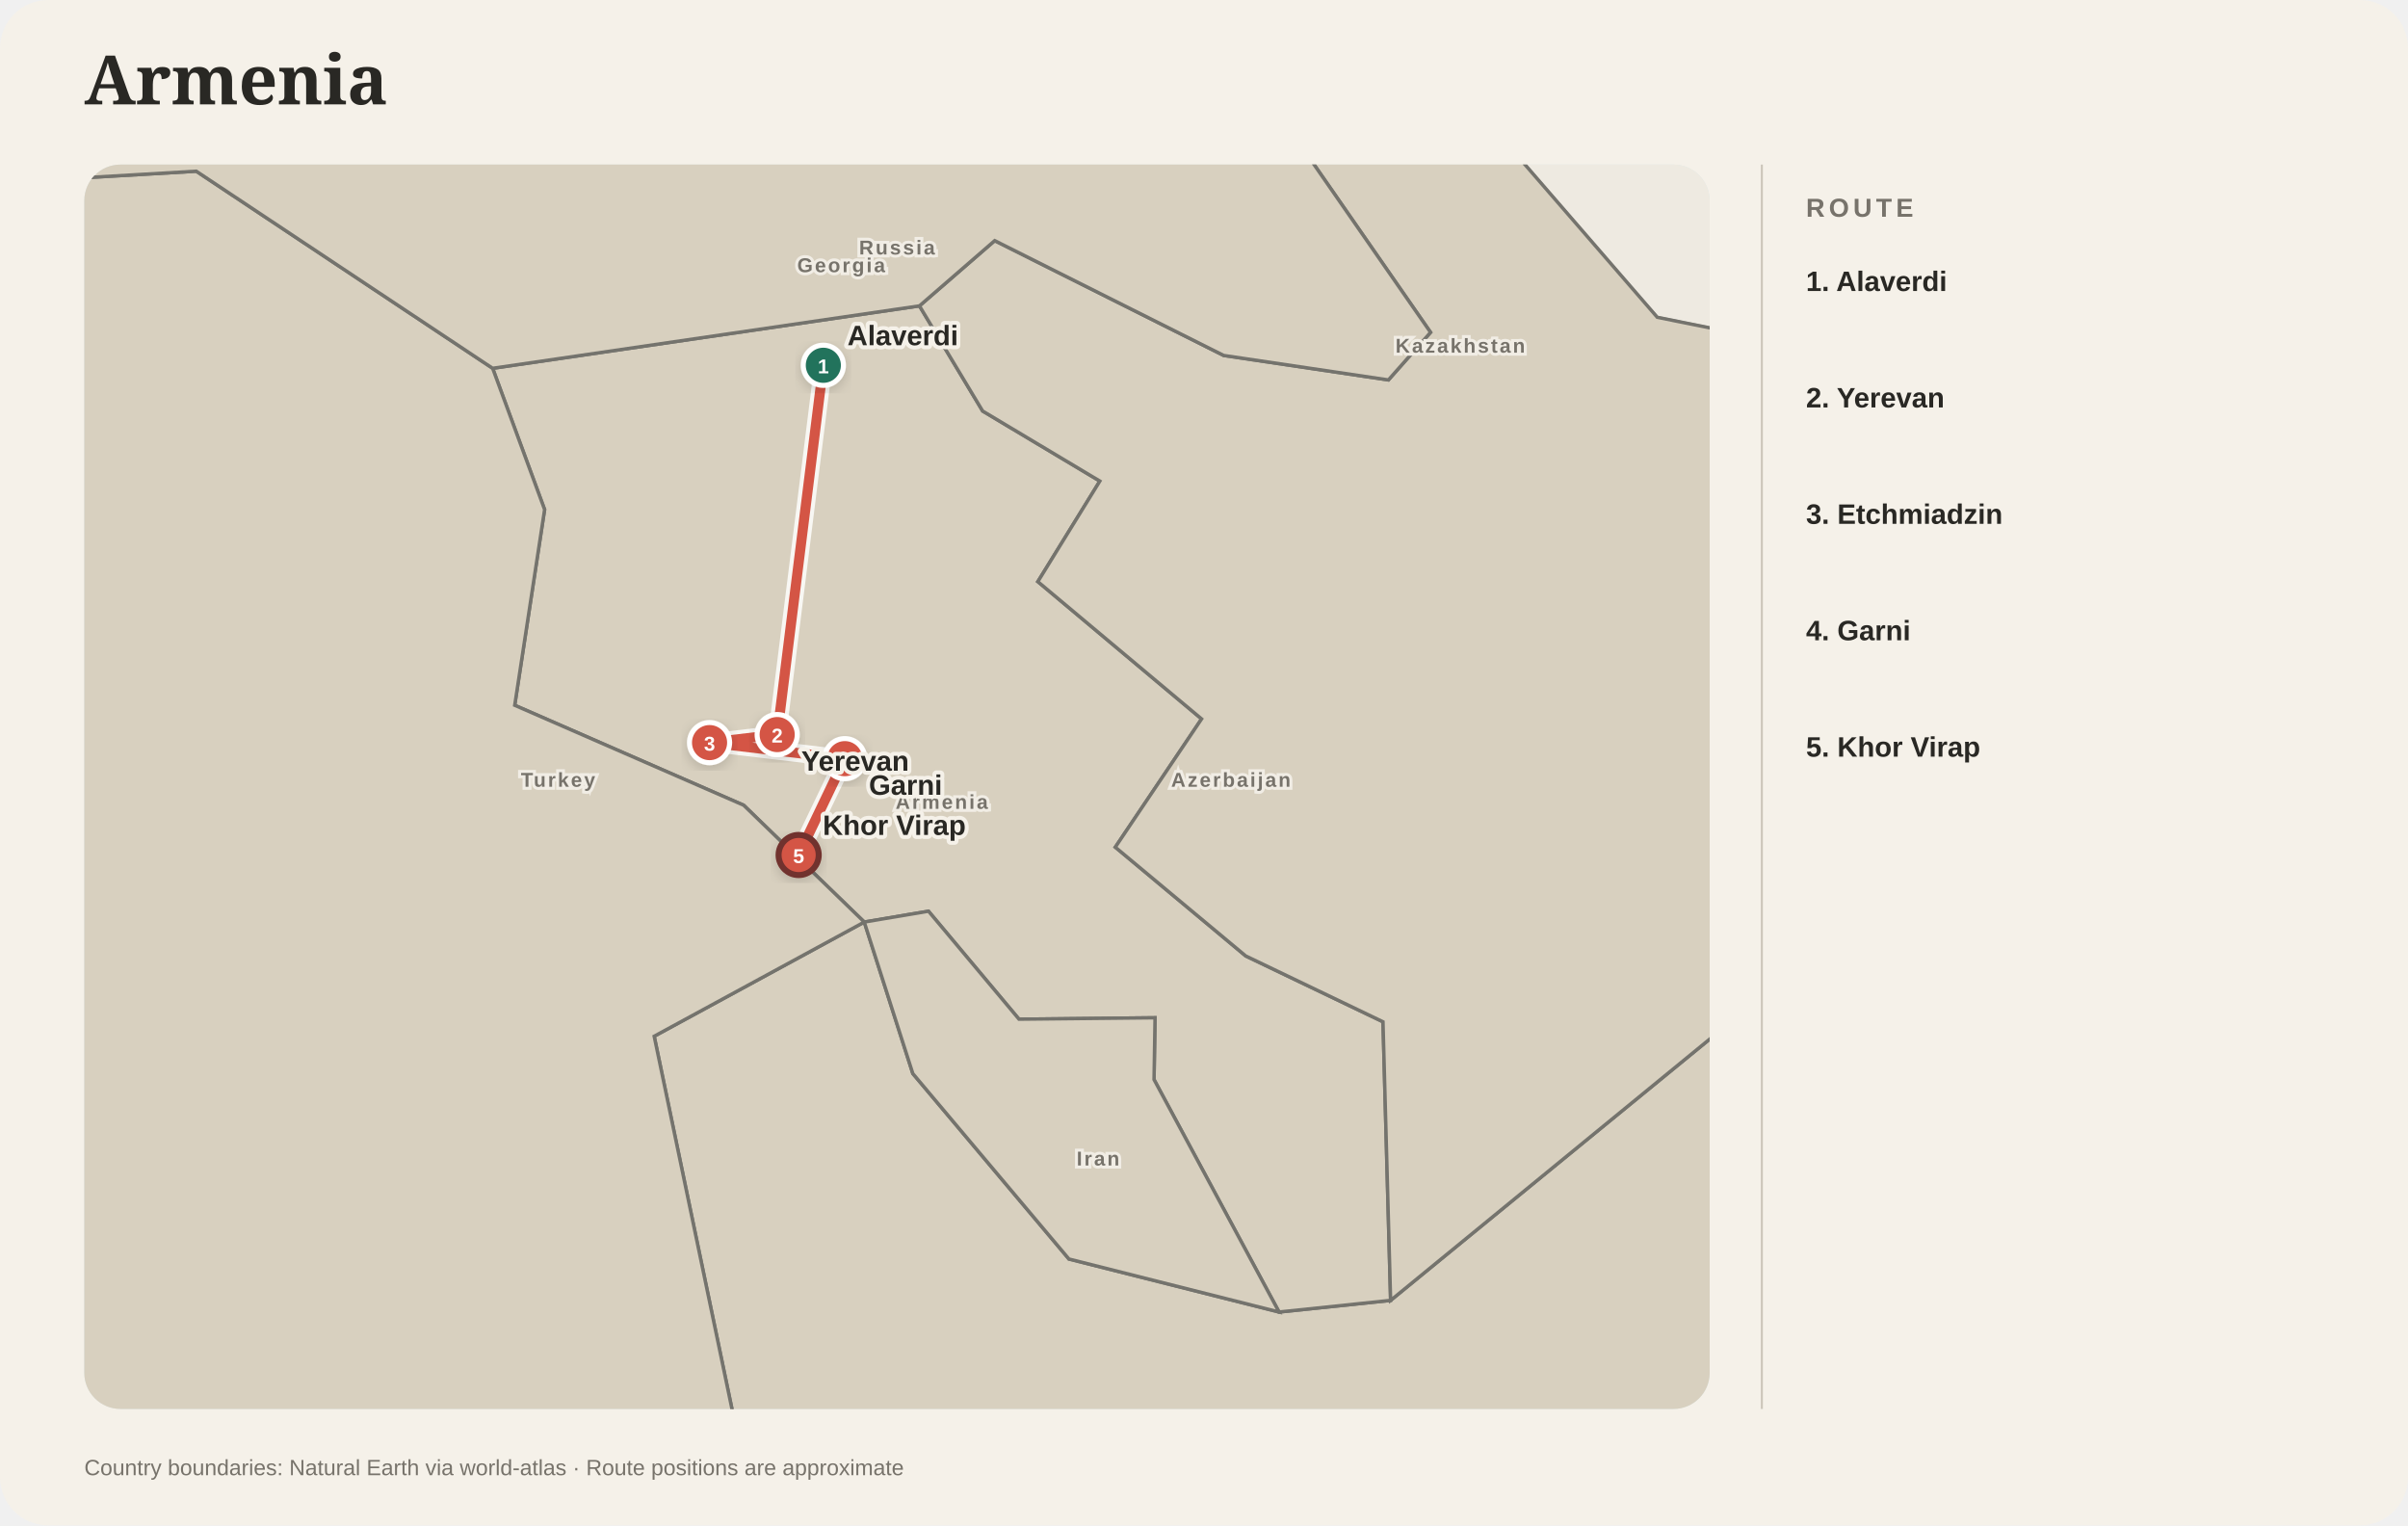
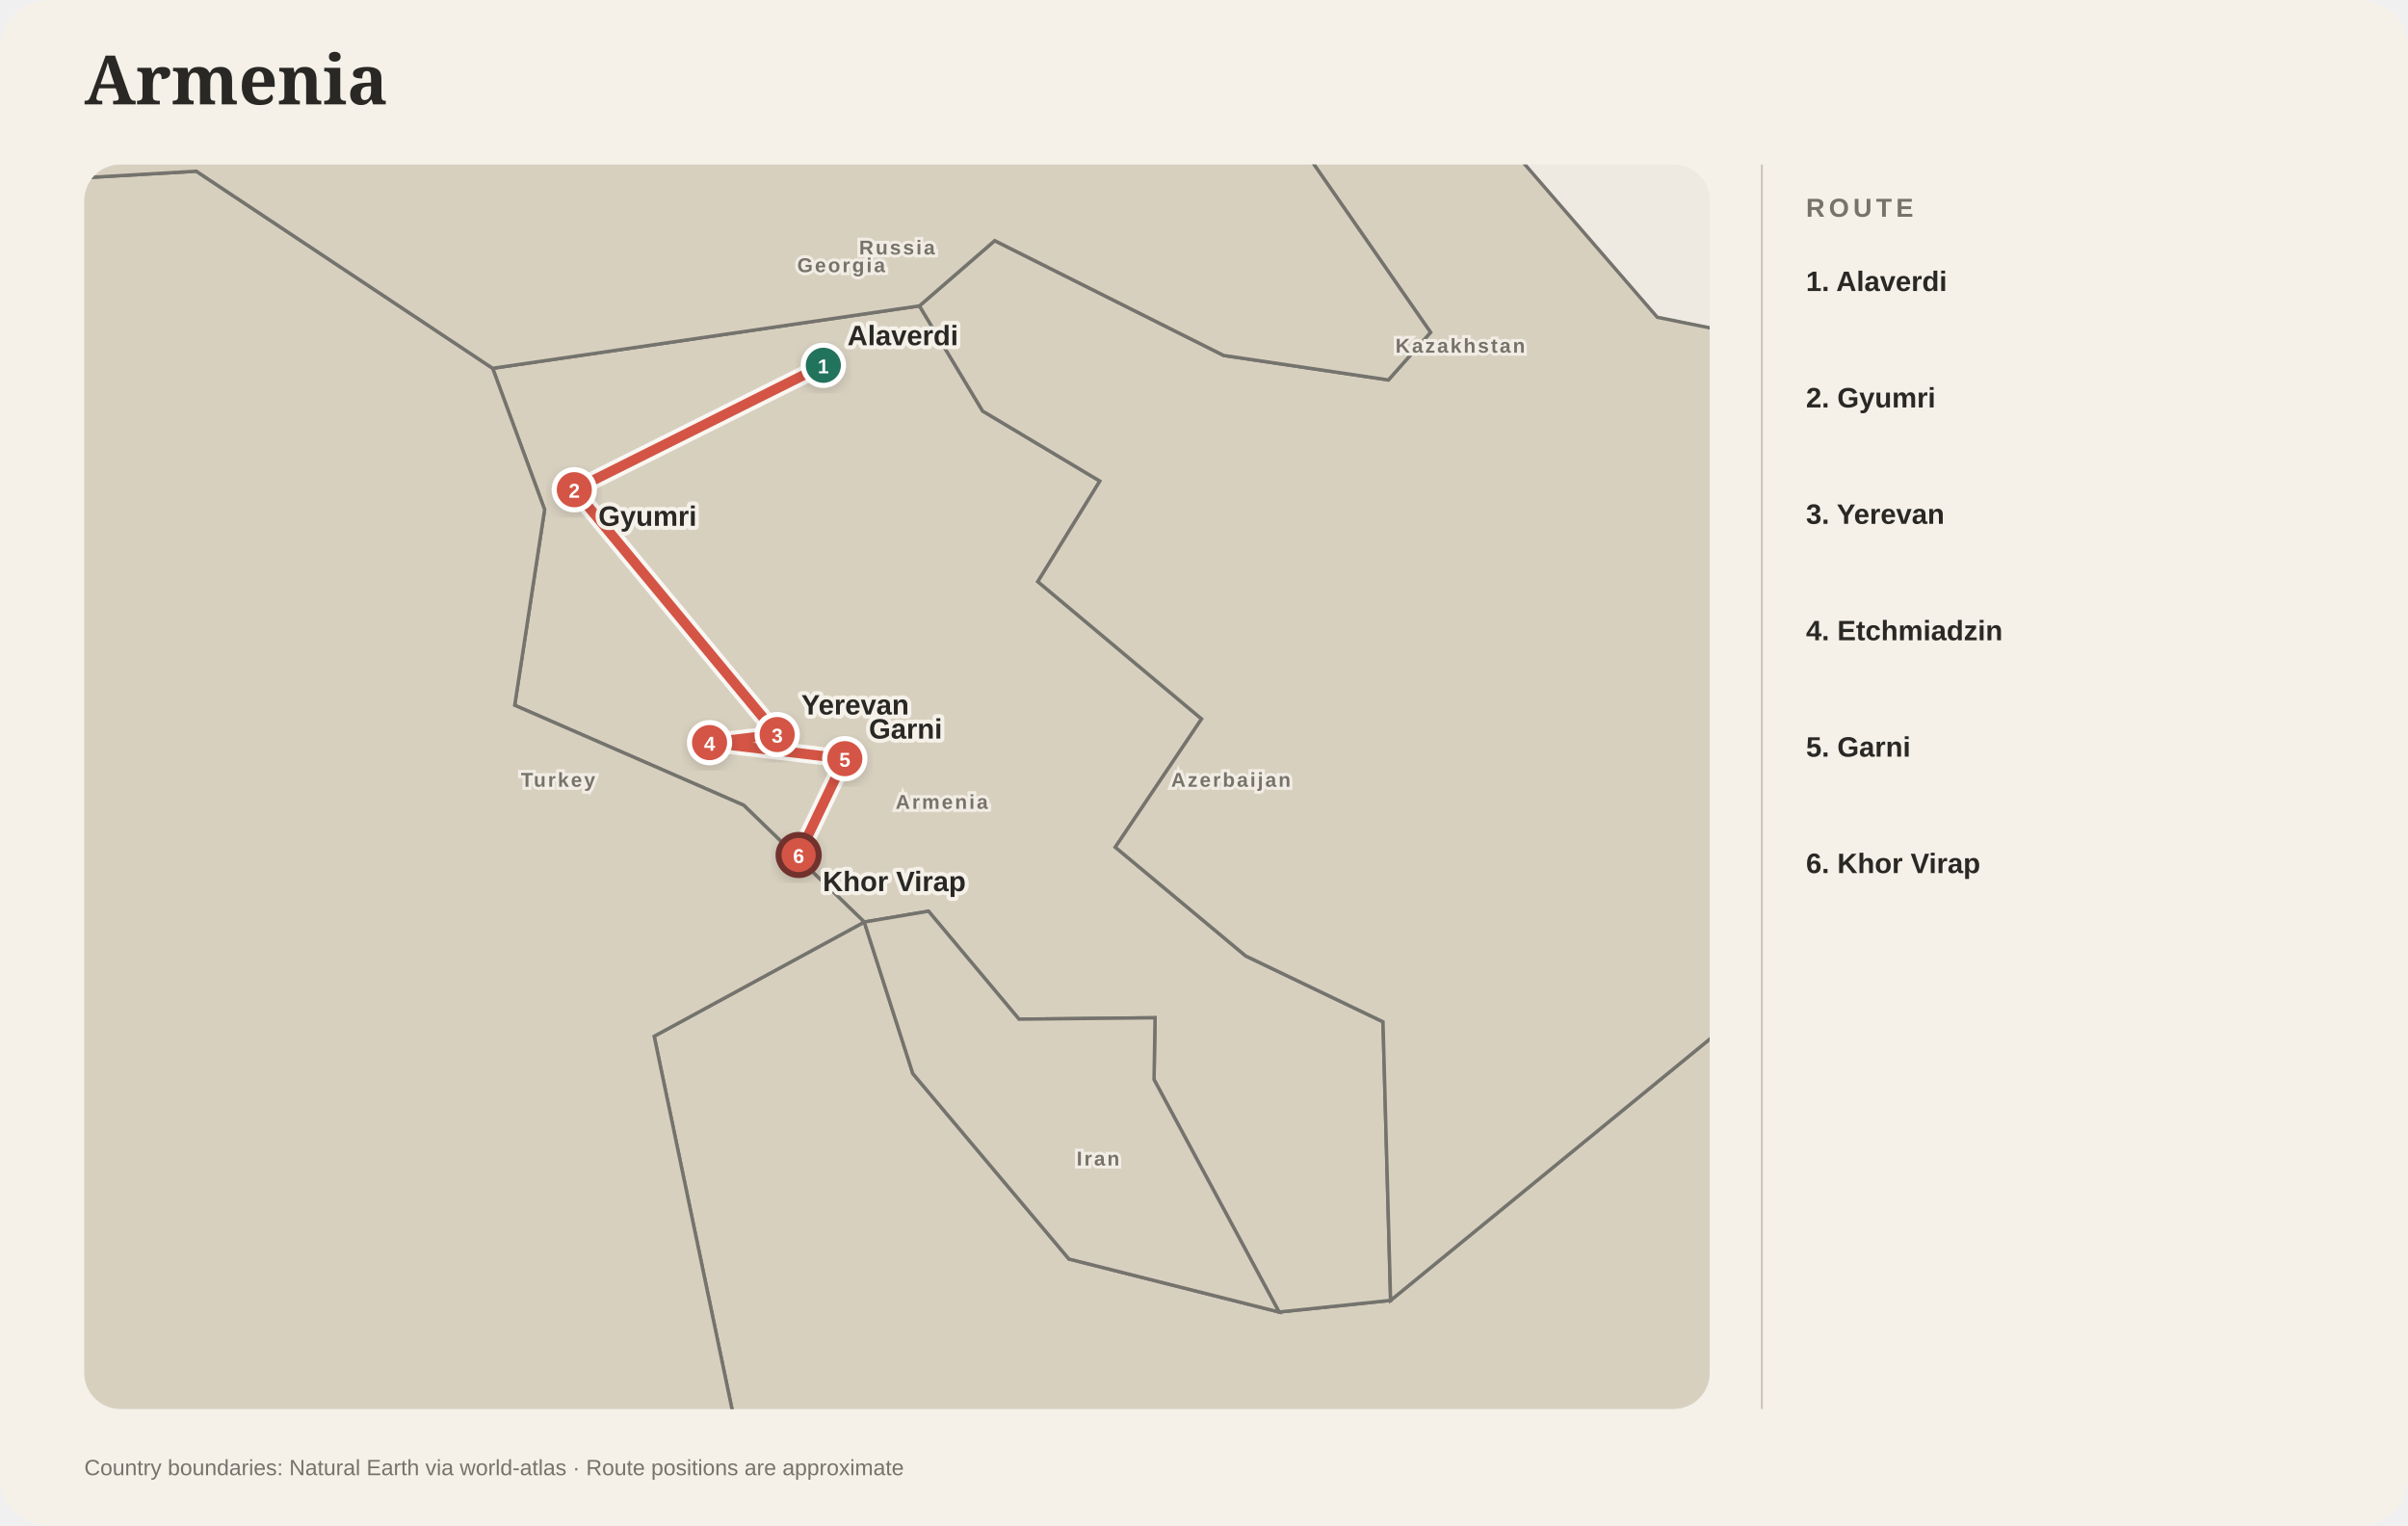
<svg xmlns="http://www.w3.org/2000/svg" viewBox="0 0 1200 760" role="img" aria-labelledby="title desc">
  <defs>
    <filter id="shadow" x="-20%" y="-20%" width="140%" height="140%">
      <feDropShadow dx="0" dy="2" stdDeviation="3" flood-opacity="0.16" />
    </filter>
    <clipPath id="map-clip">
      <rect x="42" y="82" width="810" height="620" rx="18" />
    </clipPath>
  </defs>
  <style>
    .background{fill:#f5f1e9}.map-frame{fill:#dce8ea}.country{stroke:#8b8a82;stroke-width:1.4;vector-effect:non-scaling-stroke}.context-country{fill:#eeeae1;stroke:#aaa79f}.route-country{fill:#d8d0bf;stroke:#74736d;stroke-width:1.7}.country-label{font:700 10px Arial,sans-serif;fill:#77736b;letter-spacing:1px;text-anchor:middle;paint-order:stroke;stroke:#f1ede5;stroke-width:3px}.route-halo{fill:none;stroke:#fff;stroke-width:9;stroke-linecap:round;stroke-linejoin:round;opacity:.82}.route{fill:none;stroke:#d45545;stroke-width:5;stroke-linecap:round;stroke-linejoin:round}.stop circle{fill:#d45545;stroke:#fff;stroke-width:2.5;filter:url(#shadow);transition:stroke-width .15s ease}.stop.start circle{fill:#24735c}.stop.end circle{stroke:#71312d;stroke-width:3}.stop text{font:700 10px Arial,sans-serif;fill:#fff;text-anchor:middle}.place-label{font:600 14px Arial,sans-serif;fill:#292824;paint-order:stroke;stroke:#f5f1e9;stroke-width:4;stroke-linejoin:round}.title{font:700 34px Georgia,serif;fill:#292824}.route-title{font:700 13px Arial,sans-serif;fill:#77736b;letter-spacing:2px}.summary-number{font:700 13px Arial,sans-serif;fill:#d45545}.summary-text{font:600 14px Arial,sans-serif;fill:#292824}.attribution{font:11px Arial,sans-serif;fill:#77736b}.divider{stroke:#cbc5b9;stroke-width:1}.stop-link{cursor:pointer;outline:none}.summary-text,.place-label{transition:fill .15s ease}.summary-stop:hover .summary-text,.summary-stop:focus-visible .summary-text,.summary-stop.is-linked-hover .summary-text,.place-label:hover,.place-label:focus-visible,.place-label.is-linked-hover{fill:#a83d35;text-decoration:underline}.stop:hover circle,.stop:focus-visible circle,.stop.is-linked-hover circle{stroke:#292824;stroke-width:4}.lightbox-map .divider,.lightbox-map .route-title,.lightbox-map .summary-stop{display:none}
  </style>
  <rect class="background" width="1200" height="760" rx="24" />
  <text class="title" x="42" y="52">Armenia</text>
  <rect class="map-frame" x="42" y="82" width="810" height="620" rx="18" />
  <g clip-path="url(#map-clip)">
    <path class="country context-country" d="M6947.5,-1441.0 L6830.7,-1308.0 L6703.9,-1289.0 L6696.8,-1088.6 L6611.3,-998.2 L6307.6,-1063.9 L6197.4,-705.8 L6118.6,-661.4 L5815.5,-581.5 L5953.2,-234.2 L5848.5,-182.1 L5860.7,-68.0 L5766.4,-97.5 L5689.2,-169.2 L5462.2,-190.2 L5208.1,-195.6 L5153.0,-173.6 L4934.7,-257.6 L4847.6,-216.3 L4823.9,-98.1 L4572.1,-167.2 L4471.2,-138.8 L4437.0,-51.1 L4349.4,-14.2 L4147.1,125.3 L4080.4,268.1 L4023.1,269.5 L3981.2,174.7 L3786.7,168.3 L3755.2,4.4 L3680.8,3.1 L3692.4,-197.7 L3508.9,-343.6 L3246.5,-328.0 L3066.9,-298.9 L2920.8,-479.3 L2795.7,-554.8 L2558.1,-698.0 L2529.5,-715.3 L2135.4,-597.1 L2141.5,140.2 L2063.2,150.0 L1955.7,-6.7 L1852.1,-62.9 L1678.5,-21.3 L1610.7,45.4 L1602.4,-3.4 L1639.9,-86.6 L1610.7,-156.4 L1433.2,-224.7 L1364.3,-404.2 L1279.5,-454.9 L1274.5,-519.9 L1423.3,-501.0 L1429.4,-647.2 L1559.4,-679.7 L1693.4,-649.9 L1720.9,-844.9 L1693.4,-968.5 L1540.2,-959.0 L1410.1,-1007.7 L1233.2,-919.7 L1090.4,-877.7 L1012.2,-910.2 L1028.1,-1013.1 L930.6,-1146.9 L816.5,-1141.1 L687.0,-1276.8 L775.2,-1428.5 L730.5,-1469.1 L852.9,-1688.8 L1009.9,-1573.0 L1029.2,-1718.9 L1345.1,-1936.6 L1584.3,-1941.7 L1921.6,-1803.2 L2102.9,-1722.3 L2265.5,-1806.6 L2508.0,-1810.7 L2704.2,-1707.1 L2748.3,-1766.3 L2963.8,-1757.9 L3001.8,-1852.7 L2753.8,-1990.1 L2901.0,-2087.6 L2872.3,-2142.1 L3018.9,-2193.9 L2908.7,-2331.0 L2978.7,-2399.3 L3551.3,-2468.7 L3626.3,-2518.2 L4009.3,-2592.0 L4147.1,-2674.9 L4422.1,-2631.9 L4470.6,-2424.7 L4630.5,-2473.5 L4826.7,-2405.1 L4814.0,-2296.1 L4961.2,-2307.3 L5344.8,-2496.2 L5288.6,-2433.5 L5484.2,-2278.8 L5825.9,-1771.1 L5907.5,-1875.7 L6118.6,-1760.6 L6338.5,-1811.7 L6423.4,-1775.8 L6496.7,-1660.4 L6603.6,-1621.4 L6669.2,-1536.5 L6866.5,-1563.2 L6947.5,-1441.0 Z" />
    <path class="country context-country" d="M7930.2,-7803.0 L8260.9,-7848.0 L8558.5,-7747.5 L8911.3,-7553.9 L8873.3,-7374.1 L8539.3,-7349.4 L8113.2,-7407.0 L7858.6,-7483.5 L7741.2,-7626.6 L7532.3,-7666.3 L7930.2,-7803.0 Z M9316.9,-7454.3 L9704.9,-7340.6 L9659.8,-7259.4 L8796.6,-7182.2 L9076.1,-7444.9 L9202.3,-7467.2 L9316.9,-7454.3 Z M14827.4,-6825.4 L15231.9,-6816.6 L15785.3,-6710.6 L15664.6,-6562.0 L15100.7,-6567.4 L14846.7,-6520.4 L14543.5,-6650.4 L14625.6,-6787.8 L14827.4,-6825.4 Z M16265.3,-6667.3 L16649.5,-6614.8 L16472.6,-6535.6 L16227.8,-6553.6 L15943.5,-6632.4 L15979.8,-6697.4 L16265.3,-6667.3 Z M14985.5,-6271.9 L15130.5,-6351.1 L15322.3,-6369.4 L15539.5,-6292.9 L15558.2,-6240.4 L15326.2,-6239.1 L15012.6,-6261.4 L14985.5,-6271.9 Z M439.0,-7716.0 L737.7,-7752.2 L970.3,-7754.9 L1001.7,-7700.8 L1089.3,-7748.8 L1233.7,-7781.7 L1460.8,-7738.0 L1401.8,-7707.5 L1196.2,-7681.1 L1058.5,-7665.9 L1037.0,-7633.1 L858.4,-7599.9 L692.5,-7647.3 L779.6,-7709.9 L439.0,-7716.0 Z M-2946.8,-2463.7 L-3228.4,-2460.6 L-3416.9,-2483.3 L-3382.2,-2571.3 L-3171.1,-2636.0 L-3010.7,-2601.1 L-2942.9,-2569.3 L-2959.5,-2514.4 L-2946.8,-2463.7 Z M1765.0,-6348.1 L2131.5,-6523.4 L2090.2,-6614.2 L2432.5,-6719.8 L2937.9,-6848.4 L3447.7,-6885.6 L3709.5,-6960.1 L4007.7,-6985.8 L4114.0,-6907.0 L4011.0,-6844.7 L3468.6,-6745.5 L3001.3,-6650.0 L2525.6,-6459.8 L2297.4,-6264.5 L2057.7,-6072.2 L2088.6,-5906.0 L2381.2,-5742.2 L2290.8,-5724.5 L1790.9,-5750.6 L1750.1,-5839.3 L1472.9,-5892.8 L1450.9,-6001.1 L1607.4,-6043.8 L1601.9,-6153.1 L1905.6,-6323.4 L1765.0,-6348.1 Z M15452.9,-2338.8 L15505.8,-2146.1 L15502.0,-1949.5 L15564.8,-1747.4 L15719.1,-1393.3 L15492.6,-1459.3 L15398.4,-1170.2 L15547.7,-965.4 L15543.3,-825.6 L15427.0,-946.1 L15326.7,-791.4 L15298.6,-959.3 L15315.7,-1154.0 L15298.1,-1369.9 L15333.3,-1520.9 L15340.5,-1788.3 L15250.7,-1985.0 L15263.9,-2258.5 L15405.5,-2350.3 L15344.9,-2443.0 L15412.7,-2471.1 L15452.9,-2338.8 Z M13595.0,-42.0 L13573.5,-77.2 L13572.4,-178.7 L13650.7,-184.1 L13672.7,-420.4 L13632.5,-591.7 L13763.6,-662.1 L13949.9,-626.9 L14052.4,-821.5 L14105.4,-1040.6 L14164.3,-1113.7 L14244.8,-1293.8 L13991.8,-1234.5 L13859.5,-1155.7 L13626.4,-1156.0 L13564.7,-1343.9 L13383.3,-1486.0 L13117.1,-1550.0 L13060.4,-1746.0 L13006.9,-1868.9 L12949.6,-1954.9 L12854.8,-2156.6 L12720.3,-2230.1 L12491.6,-2289.7 L12288.2,-2284.3 L12098.1,-2248.4 L11971.8,-2148.8 L12055.6,-2101.1 L12057.8,-1990.8 L11972.4,-1926.8 L11834.1,-1714.5 L11835.7,-1626.5 L11619.7,-1500.3 L11436.1,-1575.7 L11253.7,-1559.2 L11173.2,-1626.2 L11081.7,-1647.5 L10857.4,-1506.7 L10655.7,-1473.5 L10515.1,-1424.1 L10322.2,-1456.6 L10180.0,-1454.6 L10087.4,-1556.8 L9937.5,-1652.9 L9783.8,-1679.3 L9590.3,-1652.9 L9445.4,-1616.0 L9228.2,-1700.0 L9199.0,-1849.9 L9018.8,-1901.4 L8879.9,-1924.8 L8708.5,-2007.4 L8549.7,-1800.2 L8612.0,-1682.4 L8463.2,-1543.3 L8241.6,-1593.4 L8089.0,-1600.8 L7986.4,-1694.2 L7827.2,-1696.9 L7693.8,-1758.5 L7460.6,-1664.4 L7168.5,-1492.1 L7007.6,-1457.6 L6947.5,-1441.0 L6866.5,-1563.2 L6669.2,-1536.5 L6603.6,-1621.4 L6496.7,-1660.4 L6423.4,-1775.8 L6338.5,-1811.7 L6118.6,-1760.6 L5907.5,-1875.7 L5825.9,-1771.1 L5484.2,-2278.8 L5288.6,-2433.5 L5344.8,-2496.2 L4961.2,-2307.3 L4814.0,-2296.1 L4826.7,-2405.1 L4630.5,-2473.5 L4470.6,-2424.7 L4422.1,-2631.9 L4147.1,-2674.9 L4009.3,-2592.0 L3626.3,-2518.2 L3551.3,-2468.7 L2978.7,-2399.3 L2908.7,-2331.0 L3018.9,-2193.9 L2872.3,-2142.1 L2901.0,-2087.6 L2753.8,-1990.1 L3001.8,-1852.7 L2963.8,-1757.9 L2748.3,-1766.3 L2704.2,-1707.1 L2508.0,-1810.7 L2265.5,-1806.6 L2102.9,-1722.3 L1921.6,-1803.2 L1584.3,-1941.7 L1345.1,-1936.6 L1029.2,-1718.9 L1009.9,-1573.0 L852.9,-1688.8 L730.5,-1469.1 L775.2,-1428.5 L687.0,-1276.8 L816.5,-1141.1 L930.6,-1146.9 L1028.1,-1013.1 L1012.2,-910.2 L1090.4,-877.7 L1020.4,-759.3 L872.2,-726.4 L720.0,-519.9 L858.9,-330.0 L844.1,-195.3 L1011.1,40.3 L919.6,120.9 L893.1,171.6 L825.9,158.1 L720.6,36.6 L677.6,29.8 L581.2,-16.6 L534.3,-98.5 L391.6,-140.5 L298.4,-109.0 L272.0,-146.2 L63.6,-242.0 L-161.8,-274.5 L-291.3,-308.7 L-310.1,-285.0 L-505.2,-453.9 L-679.9,-529.4 L-812.2,-646.9 L-700.8,-679.0 L-573.5,-846.3 L-659.5,-925.5 L-433.5,-1007.0 L-437.9,-1050.7 L-575.2,-1018.6 L-570.2,-1107.2 L-491.4,-1163.1 L-343.1,-1177.7 L-318.9,-1244.3 L-353.1,-1354.7 L-290.8,-1459.6 L-292.4,-1518.2 L-518.4,-1583.2 L-607.7,-1581.2 L-702.5,-1674.9 L-819.9,-1643.1 L-1013.9,-1713.5 L-1010.6,-1752.8 L-1065.1,-1839.4 L-1187.5,-1849.3 L-1200.2,-1911.2 L-1161.6,-1951.8 L-1259.7,-2064.9 L-1418.4,-2045.6 L-1464.7,-2055.8 L-1503.3,-2010.4 L-1560.6,-2018.2 L-1598.1,-2146.5 L-1634.5,-2212.8 L-1604.7,-2231.4 L-1481.3,-2224.7 L-1421.7,-2268.3 L-1465.8,-2321.5 L-1568.9,-2356.7 L-1560.1,-2392.9 L-1622.4,-2429.5 L-1718.3,-2560.5 L-1685.2,-2614.3 L-1700.1,-2708.1 L-1850.0,-2755.8 L-1930.5,-2732.1 L-1951.9,-2781.5 L-2113.4,-2832.0 L-2162.5,-2949.8 L-2175.7,-3046.9 L-2249.6,-3093.0 L-2183.4,-3156.3 L-2229.2,-3342.8 L-2120.1,-3458.2 L-2143.2,-3493.1 L-1969.0,-3603.8 L-2129.4,-3698.6 L-1802.0,-3954.1 L-1659.8,-4069.6 L-1602.0,-4171.5 L-1828.5,-4308.6 L-1766.2,-4438.9 L-1904.0,-4587.8 L-1800.9,-4759.1 L-1979.0,-4986.9 L-1837.9,-5137.6 L-2072.1,-5270.9 L-2049.5,-5411.1 L-1926.0,-5429.4 L-1665.3,-5509.6 L-1507.7,-5579.3 L-1256.4,-5458.1 L-837.0,-5410.7 L-258.3,-5184.6 L-140.9,-5089.5 L-130.9,-4956.5 L-300.7,-4851.2 L-550.9,-4798.0 L-1234.3,-4950.0 L-1346.8,-4924.6 L-1097.1,-4778.1 L-1087.2,-4685.3 L-1077.3,-4480.9 L-880.0,-4419.9 L-760.4,-4368.1 L-740.5,-4464.9 L-833.1,-4550.9 L-735.6,-4626.8 L-365.2,-4502.2 L-236.8,-4550.9 L-339.3,-4697.5 L17.3,-4893.2 L158.4,-4881.7 L301.7,-4811.9 L390.5,-4949.4 L263.1,-5068.5 L338.1,-5188.0 L225.7,-5312.2 L653.9,-5247.9 L741.0,-5135.9 L547.5,-5111.2 L548.1,-5000.1 L668.8,-4931.4 L905.2,-4974.7 L942.7,-5102.4 L1262.4,-5197.8 L1797.0,-5369.4 L1912.2,-5359.6 L1761.7,-5238.1 L1951.3,-5217.5 L2061.0,-5285.8 L2348.2,-5291.3 L2575.2,-5374.2 L2749.9,-5253.7 L2923.6,-5386.0 L2763.2,-5502.1 L2843.1,-5568.2 L3295.0,-5507.6 L3507.2,-5444.9 L4061.7,-5216.4 L4164.2,-5321.0 L4008.8,-5427.0 L4004.4,-5469.3 L3819.7,-5488.9 L3870.4,-5583.7 L3788.3,-5739.8 L3783.9,-5803.8 L4066.1,-5984.9 L4167.0,-6166.6 L4280.5,-6205.9 L4686.1,-6153.1 L4717.6,-6042.1 L4572.6,-5879.9 L4668.0,-5815.9 L4717.0,-5676.1 L4682.3,-5402.3 L4851.5,-5279.7 L4785.4,-5146.0 L4485.5,-4862.0 L4660.8,-4832.6 L4721.4,-4904.7 L4890.1,-4955.8 L4930.9,-5055.0 L5063.1,-5150.1 L4973.8,-5263.8 L5045.5,-5395.9 L4877.9,-5412.4 L4841.0,-5523.5 L4963.4,-5724.2 L4764.4,-5887.4 L5038.3,-6022.1 L5003.1,-6164.6 L5079.7,-6169.0 L5159.6,-6058.0 L5099.5,-5865.0 L5263.2,-5828.5 L5193.2,-5972.7 L5449.5,-6051.6 L5767.5,-6062.0 L6050.2,-5948.0 L5914.1,-6114.5 L5898.7,-6327.8 L6164.9,-6368.1 L6533.6,-6359.3 L6865.4,-6385.3 L6740.8,-6489.9 L6917.8,-6621.3 L7093.6,-6626.7 L7391.2,-6725.9 L7795.8,-6752.6 L7847.0,-6807.4 L8248.8,-6826.1 L8373.9,-6781.0 L8717.8,-6887.3 L8998.9,-6884.0 L9041.4,-6970.3 L9187.4,-7055.6 L9549.0,-7137.5 L9811.3,-7072.8 L9603.0,-7023.4 L9949.7,-6993.0 L9991.0,-6894.1 L10131.0,-6942.5 L10578.5,-6940.1 L10923.5,-6842.3 L11046.5,-6767.5 L11008.4,-6663.6 L10839.2,-6604.3 L10436.9,-6493.3 L10321.7,-6434.1 L10511.8,-6406.0 L10737.8,-6355.5 L10876.1,-6393.4 L10953.9,-6265.2 L11021.1,-6316.9 L11265.8,-6348.4 L11757.4,-6315.6 L11794.4,-6222.2 L12434.8,-6192.4 L12443.1,-6345.0 L12768.3,-6309.8 L13012.4,-6311.2 L13259.9,-6205.6 L13330.4,-6077.6 L13239.5,-5994.0 L13431.8,-5836.6 L13672.7,-5755.4 L13820.4,-5965.2 L14066.2,-5875.2 L14326.9,-5929.0 L14623.4,-5867.4 L14735.9,-5923.6 L14986.6,-5895.5 L14875.9,-6081.3 L15078.1,-6168.0 L16461.0,-6038.0 L16591.1,-5919.2 L16991.7,-5766.5 L17610.1,-5804.4 L17914.9,-5771.3 L18042.2,-5688.7 L18024.1,-5542.4 L18212.6,-5485.6 L18417.6,-5526.5 L18688.7,-5531.6 L18978.1,-5492.3 L19268.0,-5514.7 L19534.8,-5336.6 L19724.4,-5400.6 L19600.9,-5528.5 L19668.7,-5617.2 L20157.0,-5561.4 L20475.6,-5573.6 L20916.0,-5478.1 L-33984.4,-5390.8 L-33609.1,-5238.1 L-33207.9,-5039.1 L-33221.1,-4914.8 L-33118.0,-4865.1 L-33153.3,-5010.3 L-32737.7,-4980.5 L-32437.9,-4793.3 L-32590.0,-4706.3 L-32840.8,-4685.7 L-32844.6,-4490.0 L-32905.8,-4448.7 L-33049.1,-4454.5 L-33166.0,-4524.2 L-33369.3,-4582.4 L-33403.5,-4669.4 L-33559.5,-4701.9 L-33733.1,-4676.2 L-33816.3,-4746.2 L-33783.3,-4820.4 L-33966.8,-4773.0 L-33897.4,-4678.9 L-33984.4,-4593.9 L21129.3,-4592.9 L20932.5,-4504.9 L20734.1,-4519.8 L20871.9,-4413.2 L20963.4,-4248.3 L21033.9,-4194.5 L21051.5,-4111.9 L21012.4,-4058.7 L20726.9,-4102.4 L20298.7,-3951.8 L20162.5,-3928.4 L19928.3,-3787.9 L19706.2,-3665.4 L19650.0,-3574.3 L19431.2,-3712.8 L19032.1,-3555.7 L18962.7,-3629.8 L18815.0,-3544.2 L18610.5,-3571.6 L18560.9,-3440.3 L18377.3,-3246.6 L18382.9,-3165.7 L18557.0,-3121.1 L18536.6,-2829.9 L18394.4,-2822.5 L18328.8,-2655.3 L18392.8,-2568.9 L18124.9,-2466.7 L18072.0,-2238.6 L17843.3,-2189.8 L17797.5,-1986.7 L17577.1,-1800.2 L17520.3,-1938.0 L17454.7,-2229.8 L17369.3,-2674.2 L17443.1,-2951.5 L17572.1,-3071.0 L17579.8,-3164.4 L17817.9,-3209.1 L18091.3,-3460.9 L18355.3,-3666.7 L18630.3,-3826.2 L18753.2,-4108.2 L18567.5,-4091.2 L18475.5,-3926.4 L18086.9,-3706.7 L17961.8,-3952.8 L17566.6,-3884.7 L17183.0,-3549.6 L17309.8,-3427.1 L16968.0,-3374.9 L16731.0,-3354.3 L16742.1,-3498.8 L16504.5,-3529.3 L16314.9,-3430.8 L15846.4,-3465.3 L15342.7,-3406.1 L14847.2,-3015.8 L14260.2,-2543.9 L14501.6,-2518.8 L14576.6,-2393.6 L14725.4,-2348.9 L14823.5,-2448.8 L14991.6,-2435.9 L15212.6,-2215.9 L15217.6,-2045.6 L15098.0,-1845.9 L15085.3,-1607.2 L15015.9,-1287.3 L14785.5,-997.9 L14733.7,-859.5 L14525.9,-626.6 L14319.8,-395.7 L14221.1,-277.6 L14017.2,-160.4 L13920.7,-157.7 L13824.3,-254.9 L13618.7,-108.6 L13595.0,-42.0 Z M-33984.4,-5901.3 L-33964.6,-5909.4 L-33835.1,-5909.0 L-33613.5,-5851.8 L-33626.7,-5824.4 L-33784.4,-5776.7 L-33984.4,-5764.5 L20962.3,-5754.3 L20935.2,-5817.6 L-33984.4,-5901.3 Z M-1308.2,-792.4 L-1268.0,-841.9 L-1158.8,-798.9 L-1109.8,-791.1 L-1089.9,-751.5 L-1066.8,-745.4 L-1065.7,-728.1 L-990.7,-680.0 L-834.2,-691.9 L-864.5,-620.8 L-1032.1,-585.9 L-1239.9,-470.2 L-1324.7,-511.1 L-1291.1,-604.9 L-1458.7,-663.5 L-1431.1,-701.7 L-1285.1,-768.4 L-1308.2,-792.4 Z" />
    <path class="country route-country" d="M1008.3,2416.7 L924.0,2311.4 L922.3,2205.1 L873.3,2205.1 L898.6,2060.2 L819.8,1908.2 L632.4,1798.5 L526.0,1608.3 L561.9,1452.2 L638.5,1383.2 L626.9,1266.4 L526.6,1206.5 L427.4,967.8 L343.6,807.7 L373.9,745.8 L326.0,516.3 L430.7,459.4 L454.9,534.9 L532.7,627.3 L637.4,653.7 L693.0,647.9 L873.3,500.3 L930.6,485.4 L975.8,544.4 L923.4,643.2 L1018.8,747.8 L1056.8,738.0 L1105.3,885.6 L1250.3,927.2 L1356.6,1027.4 L1574.3,1061.9 L1813.5,1009.1 L1828.4,962.1 L1962.9,923.5 L2071.5,809.1 L2174.0,814.8 L2241.2,777.6 L2349.8,796.2 L2519.6,897.4 L2641.4,919.4 L2816.6,1096.5 L2930.7,1103.6 L2943.9,1272.2 L2881.7,1521.3 L2839.8,1666.9 L2906.5,1696.3 L2840.9,1805.6 L2891.0,1965.4 L2903.2,2092.4 L3018.9,2126.2 L3031.6,2254.9 L2892.7,2436.3 L2968.2,2541.2 L3029.9,2662.1 L3176.5,2750.1 L3180.4,2926.1 L3253.7,2958.6 L3266.4,3050.7 L3045.9,3153.9 L2988.0,3386.5 L2699.8,3325.9 L2532.8,3279.9 L2360.3,3254.1 L2295.2,3008.7 L2221.9,2973.2 L2104.0,3009.1 L1949.7,3105.9 L1762.8,3039.5 L1608.0,2885.8 L1460.8,2829.0 L1358.3,2639.1 L1245.3,2372.3 L1163.2,2404.8 L1065.6,2338.5 L1008.3,2416.7 Z" />
    <path class="country route-country" d="M693.0,647.9 L637.4,653.7 L575.1,537.9 L575.6,507.1 L507.8,507.8 L462.7,454.0 L430.7,459.4 L370.6,401.2 L256.5,351.4 L271.4,253.9 L245.5,183.5 L458.2,152.4 L489.7,204.8 L548.1,239.7 L517.2,289.8 L598.8,358.2 L555.8,422.1 L620.8,476.3 L689.2,509.1 L693.0,647.9 Z" />
    <path class="country route-country" d="M427.4,967.8 L354.1,1001.7 L300.6,950.9 L122.0,924.8 L56.5,956.0 L-117.7,987.1 L-199.8,983.7 L-376.2,1058.9 L-502.4,1059.6 L-583.4,1021.7 L-752.1,1077.5 L-802.2,1038.6 L-810.5,1149.9 L-851.8,1194.0 L-892.6,1237.6 L-948.8,1146.9 L-891.0,1071.8 L-984.1,1089.0 L-1112.5,1043.0 L-1217.8,1158.1 L-1449.8,1180.4 L-1573.9,1073.1 L-1739.2,1066.3 L-1774.5,1149.3 L-1880.3,1173.0 L-2028.0,1066.7 L-2195.0,1070.4 L-2285.9,871.4 L-2397.8,760.3 L-2323.4,604.9 L-2420.4,509.1 L-2250.7,317.9 L-2014.8,310.1 L-1950.3,158.1 L-1658.7,184.5 L-1474.7,54.9 L-1296.1,-1.7 L-1043.1,-6.1 L-775.8,135.1 L-555.9,212.3 L-377.9,181.5 L-246.1,199.4 L-65.4,94.8 L97.8,85.3 L245.5,183.5 L271.4,253.9 L256.5,351.4 L370.6,401.2 L430.7,459.4 L326.0,516.3 L373.9,745.8 L343.6,807.7 L427.4,967.8 Z M-2428.7,36.6 L-2272.7,-26.4 L-2141.0,0.4 L-2122.8,77.5 L-1988.9,141.9 L-2017.0,190.9 L-2198.9,202.1 L-2263.9,263.7 L-2391.8,371.7 L-2439.7,278.3 L-2438.1,237.3 L-2401.7,214.6 L-2354.3,89.7 L-2428.7,36.6 Z" />
    <path class="country route-country" d="M677.6,29.8 L720.6,36.6 L825.9,158.1 L893.1,171.6 L919.6,120.9 L1011.1,40.3 L1091.5,145.6 L1169.2,287.4 L1240.9,296.9 L1287.7,350.7 L1162.1,366.6 L1135.1,522.0 L1108.6,592.1 L1052.9,638.8 L1056.8,738.0 L1018.8,747.8 L923.4,643.2 L975.8,544.4 L930.6,485.4 L873.3,500.3 L693.0,647.9 L689.2,509.1 L620.8,476.3 L555.8,422.1 L598.8,358.2 L517.2,289.8 L548.1,239.7 L489.7,204.8 L458.2,152.4 L495.7,119.9 L609.8,177.1 L691.9,189.3 L712.9,165.6 L637.9,57.6 L677.6,29.8 Z M637.4,653.7 L532.7,627.3 L454.9,534.9 L430.7,459.4 L462.7,454.0 L507.8,507.8 L575.6,507.1 L575.1,537.9 L637.4,653.7 Z" />
    <path class="country route-country" d="M-310.1,-285.0 L-291.3,-308.7 L-161.8,-274.5 L63.6,-242.0 L272.0,-146.2 L298.4,-109.0 L391.6,-140.5 L534.3,-98.5 L581.2,-16.6 L677.6,29.8 L637.9,57.6 L712.9,165.6 L691.9,189.3 L609.8,177.1 L495.7,119.9 L458.2,152.4 L245.5,183.5 L97.8,85.3 L-65.4,94.8 L-42.2,9.5 L-80.8,-126.9 L-169.0,-200.7 L-253.8,-223.7 L-310.1,-285.0 Z" />
    <text class="country-label" x="727.7" y="175.7">Kazakhstan</text>
    <text class="country-label" x="447.0" y="126.8">Russia</text>
    <text class="country-label" x="547.2" y="580.7">Iran</text>
    <text class="country-label" x="469.3" y="403.0">Armenia</text>
    <text class="country-label" x="278.1" y="392.0">Turkey</text>
    <text class="country-label" x="613.4" y="392.0">Azerbaijan</text>
    <text class="country-label" x="419.2" y="135.6">Georgia</text>
-     <path class="route-halo" d="M410.3,182.0 L387.3,366.0 L353.6,370.0 L421.0,378.0 L398.0,426.0" />
-     <path class="route" d="M410.3,182.0 L387.3,366.0 L353.6,370.0 L421.0,378.0 L398.0,426.0" />
+     <path class="route-halo" d="M410.3,182.0 L286.2,244.0 L387.3,366.0 L353.6,370.0 L421.0,378.0 L398.0,426.0" />
+     <path class="route" d="M410.3,182.0 L286.2,244.0 L387.3,366.0 L353.6,370.0 L421.0,378.0 L398.0,426.0" />
    <g class="stop stop-link start" data-section="0" data-stop-name="Alaverdi" transform="translate(410.3 182.0)">
      <circle r="10" />
      <text x="0" y="4">1</text>
    </g>
-     <g class="stop stop-link" data-section="1" data-stop-name="Yerevan" transform="translate(387.3 366.0)">
+     <g class="stop stop-link" data-section="1" data-stop-name="Gyumri" transform="translate(286.2 244.0)">
      <circle r="10" />
      <text x="0" y="4">2</text>
    </g>
-     <g class="stop stop-link" data-section="2" data-stop-name="Etchmiadzin" transform="translate(353.6 370.0)">
+     <g class="stop stop-link" data-section="3" data-stop-name="Yerevan" transform="translate(387.3 366.0)">
      <circle r="10" />
      <text x="0" y="4">3</text>
    </g>
-     <g class="stop stop-link" data-section="3" data-stop-name="Garni" transform="translate(421.0 378.0)">
+     <g class="stop stop-link" data-section="4" data-stop-name="Etchmiadzin" transform="translate(353.6 370.0)">
      <circle r="10" />
      <text x="0" y="4">4</text>
    </g>
-     <g class="stop stop-link end" data-section="3" data-stop-name="Khor Virap" transform="translate(398.0 426.0)">
+     <g class="stop stop-link" data-section="5" data-stop-name="Garni" transform="translate(421.0 378.0)">
      <circle r="10" />
      <text x="0" y="4">5</text>
    </g>
+     <g class="stop stop-link end" data-section="5" data-stop-name="Khor Virap" transform="translate(398.0 426.0)">
+       <circle r="10" />
+       <text x="0" y="4">6</text>
+     </g>
    <text class="place-label stop-link" data-section="0" data-stop-name="Alaverdi" x="422.3" y="172.0" text-anchor="start">Alaverdi</text>
-     <text class="place-label stop-link" data-section="1" data-stop-name="Yerevan" x="399.3" y="384.0" text-anchor="start">Yerevan</text>
-     <text class="place-label stop-link" data-section="3" data-stop-name="Garni" x="433.0" y="396.0" text-anchor="start">Garni</text>
-     <text class="place-label stop-link" data-section="3" data-stop-name="Khor Virap" x="410.0" y="416.0" text-anchor="start">Khor Virap</text>
+     <text class="place-label stop-link" data-section="1" data-stop-name="Gyumri" x="298.2" y="262.0" text-anchor="start">Gyumri</text>
+     <text class="place-label stop-link" data-section="3" data-stop-name="Yerevan" x="399.3" y="356.0" text-anchor="start">Yerevan</text>
+     <text class="place-label stop-link" data-section="5" data-stop-name="Garni" x="433.0" y="368.0" text-anchor="start">Garni</text>
+     <text class="place-label stop-link" data-section="5" data-stop-name="Khor Virap" x="410.0" y="444.0" text-anchor="start">Khor Virap</text>
  </g>
  <line class="divider" x1="878" y1="82" x2="878" y2="702" />
  <text class="route-title" x="900" y="108">ROUTE</text>
  <g class="summary-stop stop-link" data-section="0" data-stop-name="1. Alaverdi" transform="translate(900 145.0)">
    <text class="summary-text" x="0" y="0">
      <tspan x="0" dy="0">1. Alaverdi</tspan>
    </text>
  </g>
-   <g class="summary-stop stop-link" data-section="1" data-stop-name="2. Yerevan" transform="translate(900 203.0)">
+   <g class="summary-stop stop-link" data-section="1" data-stop-name="2. Gyumri" transform="translate(900 203.0)">
    <text class="summary-text" x="0" y="0">
-       <tspan x="0" dy="0">2. Yerevan</tspan>
+       <tspan x="0" dy="0">2. Gyumri</tspan>
    </text>
  </g>
-   <g class="summary-stop stop-link" data-section="2" data-stop-name="3. Etchmiadzin" transform="translate(900 261.0)">
+   <g class="summary-stop stop-link" data-section="3" data-stop-name="3. Yerevan" transform="translate(900 261.0)">
    <text class="summary-text" x="0" y="0">
-       <tspan x="0" dy="0">3. Etchmiadzin</tspan>
+       <tspan x="0" dy="0">3. Yerevan</tspan>
    </text>
  </g>
-   <g class="summary-stop stop-link" data-section="3" data-stop-name="4. Garni" transform="translate(900 319.0)">
+   <g class="summary-stop stop-link" data-section="4" data-stop-name="4. Etchmiadzin" transform="translate(900 319.0)">
    <text class="summary-text" x="0" y="0">
-       <tspan x="0" dy="0">4. Garni</tspan>
+       <tspan x="0" dy="0">4. Etchmiadzin</tspan>
    </text>
  </g>
-   <g class="summary-stop stop-link" data-section="3" data-stop-name="5. Khor Virap" transform="translate(900 377.0)">
+   <g class="summary-stop stop-link" data-section="5" data-stop-name="5. Garni" transform="translate(900 377.0)">
    <text class="summary-text" x="0" y="0">
-       <tspan x="0" dy="0">5. Khor Virap</tspan>
+       <tspan x="0" dy="0">5. Garni</tspan>
+     </text>
+   </g>
+   <g class="summary-stop stop-link" data-section="5" data-stop-name="6. Khor Virap" transform="translate(900 435.0)">
+     <text class="summary-text" x="0" y="0">
+       <tspan x="0" dy="0">6. Khor Virap</tspan>
    </text>
  </g>
  <text class="attribution" x="42" y="735">Country boundaries: Natural Earth via world-atlas · Route positions are approximate</text>
</svg>
